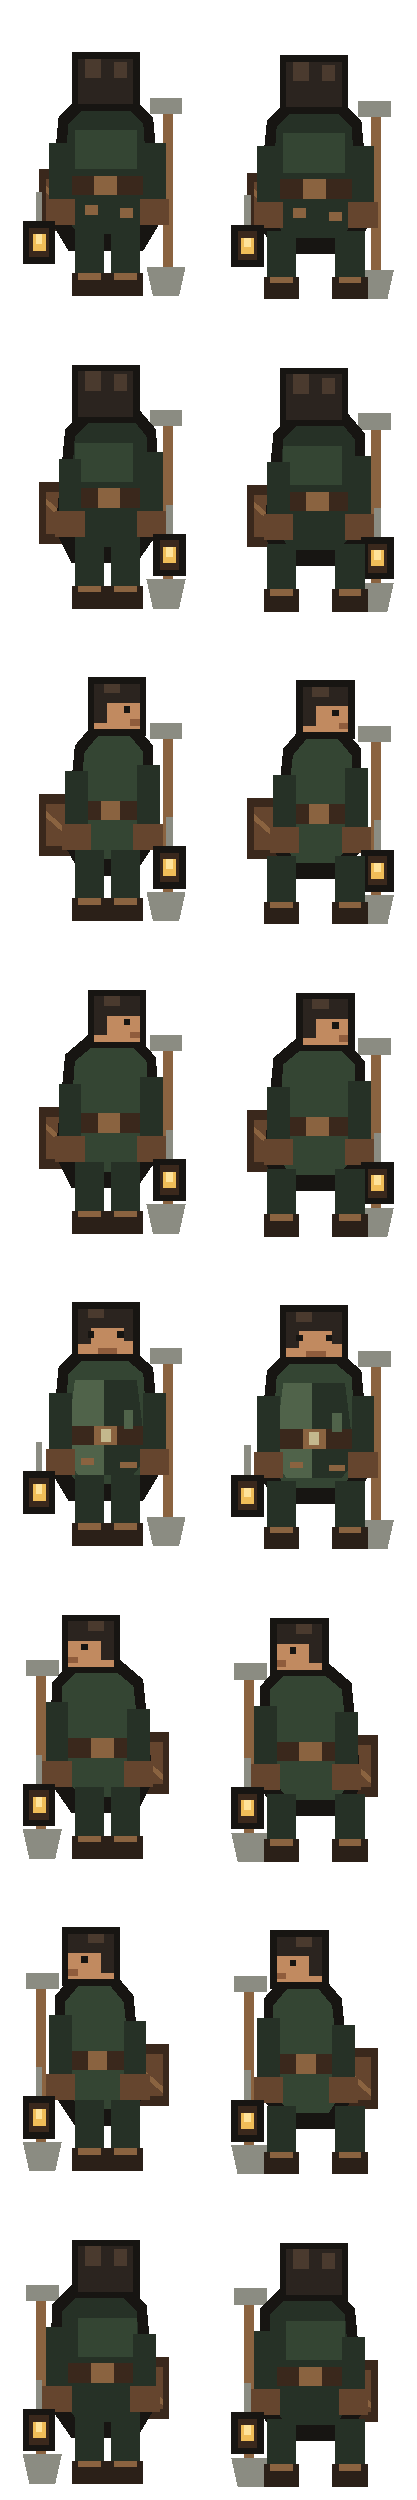
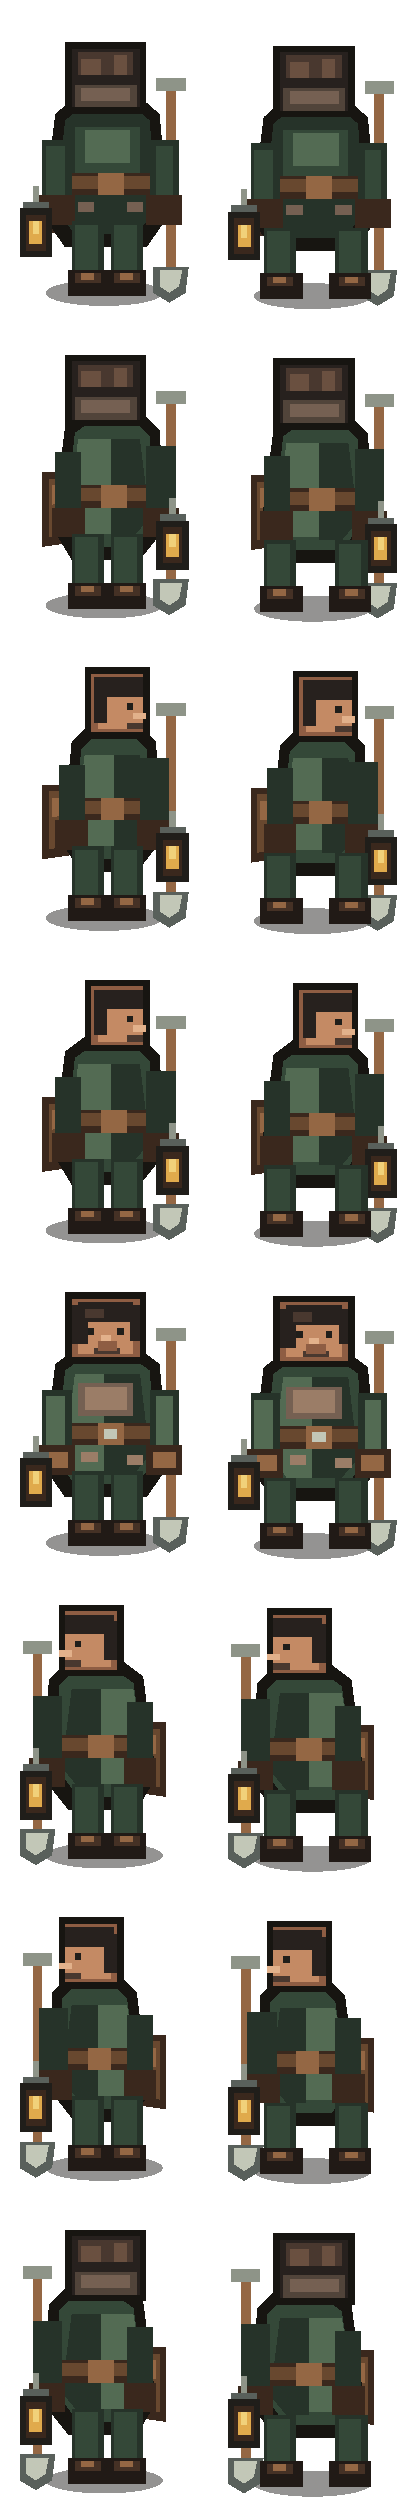
<svg xmlns="http://www.w3.org/2000/svg" width="128" height="768" viewBox="0 0 128 768" shape-rendering="crispEdges">
  <style>
- .o{fill:#171512}.sh{fill:#25241f}.cd{fill:#263126}.c{fill:#344533}.ch{fill:#50634a}.ld{fill:#3a281c}.l{fill:#65452e}.lh{fill:#8a6340}.sd{fill:#8f5c3c}.s{fill:#c18a60}.shi{fill:#e0b085}.h{fill:#2b241f}.hh{fill:#4a3a2e}.m{fill:#8b8c82}.mh{fill:#c4b88d}.g{fill:#f0bd58}.gh{fill:#ffe39a}.b{fill:#2b2018}
+ .o{fill:#171511}.ink{fill:#201e1a}.coat0{fill:#263329}.coat1{fill:#344838}.coat2{fill:#536b53}.cloth0{fill:#51443a}.cloth1{fill:#756052}.cloth2{fill:#9b7d67}.skin0{fill:#8e5d43}.skin1{fill:#c48a64}.skin2{fill:#e2b18b}.hair0{fill:#27211e}.hair1{fill:#49382f}.hair2{fill:#6a5040}.leather0{fill:#3a281d}.leather1{fill:#68482f}.leather2{fill:#946744}.metal0{fill:#59605b}.metal1{fill:#8e9488}.metal2{fill:#c2c7b7}.gold0{fill:#a96f31}.gold1{fill:#e0aa4c}.gold2{fill:#f1d17a}.boot0{fill:#211a16}.boot1{fill:#453125}.shadow{fill:#11100d;opacity:.45}
</style>
  <defs>
+     <g id="shadow">
+       <ellipse cx="32" cy="90" rx="18" ry="4" class="shadow" />
+     </g>
    <g id="shovelR">
-       <path d="M50 34h3v48h-3z" class="lh" />
-       <path d="M46 30h10v5H46z" class="m" />
-       <path d="M45 82h12l-2 9h-8z" class="m" />
+       <path d="M51 26h3v58h-3z" class="leather2" />
+       <path d="M48 24h9v4h-9z" class="metal1" />
+       <path d="M47 82h11l-1 8-5 3-5-3z" class="metal0" />
+       <path d="M49 83h7l-1 5-3 2-3-2z" class="metal2" />
    </g>
    <g id="shovelL">
-       <path d="M11 34h3v48h-3z" class="lh" />
-       <path d="M8 30h10v5H8z" class="m" />
-       <path d="M7 82h12l-2 9H9z" class="m" />
+       <path d="M10 26h3v58h-3z" class="leather2" />
+       <path d="M7 24h9v4H7z" class="metal1" />
+       <path d="M6 82h11l-1 8-5 3-5-3z" class="metal0" />
+       <path d="M8 83h7l-1 5-3 2-3-2z" class="metal2" />
    </g>
    <g id="lanternL">
-       <path d="M11 59h2v10h-2z" class="m" />
-       <path d="M7 68h10v13H7z" class="o" />
-       <path d="M9 70h6v9H9z" class="ld" />
-       <path d="M10 72h4v5h-4z" class="g" />
-       <path d="M11 72h2v3h-2z" class="gh" />
+       <path d="M10 57h2v8h-2z" class="metal1" />
+       <path d="M6 64h10v15H6z" class="ink" />
+       <path d="M8 66h6v11H8z" class="leather0" />
+       <path d="M9 68h4v7H9z" class="gold1" />
+       <path d="M10 68h2v4h-2z" class="gold2" />
+       <path d="M7 62h8v2H7z" class="metal0" />
    </g>
    <g id="lanternR">
-       <path d="M51 59h2v10h-2z" class="m" />
-       <path d="M47 68h10v13H47z" class="o" />
-       <path d="M49 70h6v9H49z" class="ld" />
-       <path d="M50 72h4v5h-4z" class="g" />
-       <path d="M51 72h2v3h-2z" class="gh" />
+       <path d="M52 57h2v8h-2z" class="metal1" />
+       <path d="M48 64h10v15H48z" class="ink" />
+       <path d="M50 66h6v11H50z" class="leather0" />
+       <path d="M51 68h4v7H51z" class="gold1" />
+       <path d="M52 68h2v4h-2z" class="gold2" />
+       <path d="M49 62h8v2H49z" class="metal0" />
    </g>
    <g id="satL">
-       <path d="M12 52h13v19H12z" class="ld" />
-       <path d="M14 55h9v13h-9z" class="l" />
-       <path d="M14 57l9 8v2l-9-8z" class="lh" />
+       <path d="M13 49h12l2 21-14 2z" class="leather0" />
+       <path d="M15 51h9l1 16-10 2z" class="leather1" />
+       <path d="M16 53h7l1 5-8 1z" class="leather2" />
+       <path d="M17 61h6v2h-6z" class="gold0" />
    </g>
    <g id="satR">
-       <path d="M39 52h13v19H39z" class="ld" />
-       <path d="M41 55h9v13H41z" class="l" />
-       <path d="M41 57l9 8v2l-9-8z" class="lh" />
+       <path d="M39 49h12v23l-14-2z" class="leather0" />
+       <path d="M41 51h8v18l-10-2z" class="leather1" />
+       <path d="M42 53h6v6l-8-1z" class="leather2" />
+       <path d="M41 61h6v2h-6z" class="gold0" />
    </g>
    <g id="legsIdle">
-       <path d="M23 69h9v17h-9zM34 69h9v17h-9z" class="cd" />
-       <path d="M22 84h11v7H22zM33 84h11v7H33z" class="b" />
-       <path d="M24 84h7v2h-7zM35 84h7v2h-7z" class="lh" />
+       <path d="M22 68h10v17H22zM34 68h10v17H34z" class="coat0" />
+       <path d="M23 69h7v14h-7zM35 69h7v14h-7z" class="coat1" />
+       <path d="M21 83h12v8H21zM33 83h12v8H33z" class="boot0" />
+       <path d="M23 84h8v3h-8zM35 84h8v3h-8z" class="boot1" />
+       <path d="M25 84h4v2h-4zM37 84h4v2h-4z" class="leather2" />
    </g>
    <g id="legsWalk">
-       <path d="M18 70h9v16h-9zM39 70h9v16h-9z" class="cd" />
-       <path d="M17 84h11v7H17zM38 84h11v7H38z" class="b" />
-       <path d="M19 84h7v2h-7zM40 84h7v2h-7z" class="lh" />
-     </g>
-     <g id="frontBody">
-       <path d="M18 36l6-6h16l7 6 3 31-6 10H21l-6-10z" class="o" />
-       <path d="M21 38l5-5h12l6 5 2 27-5 7H24l-5-7z" class="c" />
-       <path d="M23 40h9v29h-8l-4-5z" class="ch" />
-       <path d="M32 40h10l3 24-4 5h-9z" class="cd" />
-       <path d="M20 54h25v6H20z" class="ld" />
-       <path d="M29 54h7v6h-7z" class="lh" />
-       <path d="M31 55h3v4h-3z" class="mh" />
-       <path d="M15 44h7v20h-7zM44 44h7v20h-7z" class="cd" />
-       <path d="M14 61h9v8h-9zM43 61h9v8h-9z" class="l" />
-       <path d="M24 46h4v8h-4zM38 49h3v6h-3z" class="ch" />
-       <path d="M25 64h4v2h-4zM37 65h5v2h-5z" class="lh" />
-     </g>
-     <g id="backBody">
-       <path d="M18 36l7-7h15l7 7 3 31-6 10H21l-6-10z" class="o" />
-       <path d="M21 38l6-6h11l6 6 2 27-5 7H24l-5-7z" class="cd" />
-       <path d="M23 40h19v12H23z" class="c" />
-       <path d="M20 54h25v6H20z" class="ld" />
-       <path d="M29 54h7v6h-7z" class="lh" />
-       <path d="M15 44h7v20h-7zM44 44h7v20h-7z" class="cd" />
-       <path d="M14 61h9v8h-9zM43 61h9v8h-9z" class="l" />
-       <path d="M26 63h4v3h-4zM37 64h4v3h-4z" class="lh" />
-     </g>
-     <g id="headFront">
-       <path d="M22 16h21v18H22z" class="o" />
-       <path d="M24 18h17v14H24z" class="s" />
-       <path d="M24 18h17v6H24z" class="h" />
-       <path d="M24 20h4v9h-4zM38 20h3v8h-3z" class="h" />
-       <path d="M27 25h2v2h-2zM36 25h2v2h-2z" class="o" />
-       <path d="M30 30h6v2h-6z" class="sd" />
-       <path d="M27 18h5v3h-5z" class="hh" />
-     </g>
-     <g id="headBack">
-       <path d="M22 16h21v18H22z" class="o" />
-       <path d="M24 18h17v14H24z" class="h" />
-       <path d="M26 18h5v6h-5zM35 19h4v5h-4z" class="hh" />
-     </g>
-     <g id="headR">
-       <path d="M27 16h18v18H27z" class="o" />
-       <path d="M29 18h14v14H29z" class="s" />
-       <path d="M29 18h14v6H29z" class="h" />
-       <path d="M29 20h4v10h-4z" class="h" />
-       <path d="M38 25h2v2h-2z" class="o" />
-       <path d="M40 29h3v2h-3z" class="sd" />
-       <path d="M32 18h5v3h-5z" class="hh" />
-     </g>
-     <g id="headL">
-       <path d="M19 16h18v18H19z" class="o" />
-       <path d="M21 18h14v14H21z" class="s" />
-       <path d="M21 18h14v6H21z" class="h" />
-       <path d="M31 20h4v10h-4z" class="h" />
-       <path d="M25 25h2v2h-2z" class="o" />
-       <path d="M21 29h3v2h-3z" class="sd" />
-       <path d="M27 18h5v3h-5z" class="hh" />
+       <path d="M17 69h10v16H17zM39 69h10v16H39z" class="coat0" />
+       <path d="M18 70h7v13h-7zM40 70h7v13h-7z" class="coat1" />
+       <path d="M16 83h13v8H16zM37 83h13v8H37z" class="boot0" />
+       <path d="M18 84h8v3h-8zM40 84h8v3h-8z" class="boot1" />
+       <path d="M20 84h4v2h-4zM42 84h4v2h-4z" class="leather2" />
+     </g>
+     <g id="headS">
+       <path d="M20 13h25v22H20z" class="o" />
+       <path d="M22 15h21v18H22z" class="skin0" />
+       <path d="M24 16h17v16H24z" class="skin1" />
+       <path d="M24 16h17v6H24z" class="hair0" />
+       <path d="M22 17h5v12h-5zM40 17h3v11h-3z" class="hair0" />
+       <path d="M26 18h6v3h-6z" class="hair1" />
+       <path d="M27 24h2v2h-2zM36 24h2v2h-2z" class="ink" />
+       <path d="M31 26h3v2h-3z" class="skin2" />
+       <path d="M29 30h8v2h-8z" class="hair1" />
+       <path d="M30 28h6v3h-6z" class="skin0" />
+     </g>
+     <g id="headN">
+       <path d="M20 13h25v22H20z" class="o" />
+       <path d="M22 15h21v18H22z" class="hair0" />
+       <path d="M24 16h17v7H24z" class="hair1" />
+       <path d="M25 18h6v5h-6zM35 17h4v6h-4z" class="hair2" />
+       <path d="M23 26h19v7H23z" class="cloth0" />
+       <path d="M25 27h15v4H25z" class="cloth1" />
+     </g>
+     <g id="headE">
+       <path d="M26 13h20v22H26z" class="o" />
+       <path d="M28 15h16v18H28z" class="skin0" />
+       <path d="M30 16h14v16H30z" class="skin1" />
+       <path d="M29 16h15v6H29z" class="hair0" />
+       <path d="M29 18h4v12h-4z" class="hair0" />
+       <path d="M39 24h2v2h-2z" class="ink" />
+       <path d="M41 27h4v2h-4z" class="skin2" />
+       <path d="M39 30h5v2h-5z" class="hair1" />
+     </g>
+     <g id="headW">
+       <path d="M18 13h20v22H18z" class="o" />
+       <path d="M20 15h16v18H20z" class="skin0" />
+       <path d="M20 16h14v16H20z" class="skin1" />
+       <path d="M20 16h15v6H20z" class="hair0" />
+       <path d="M32 18h4v12h-4z" class="hair0" />
+       <path d="M23 24h2v2h-2z" class="ink" />
+       <path d="M18 27h4v2h-4z" class="skin2" />
+       <path d="M20 30h5v2h-5z" class="hair1" />
+     </g>
+     <g id="torsoS">
+       <path d="M17 35l8-6h16l8 6 3 31-7 10H20l-7-10z" class="o" />
+       <path d="M20 37l7-5h12l7 5 2 27-6 8H23l-6-8z" class="coat1" />
+       <path d="M23 38h9v31h-8l-4-6z" class="coat2" />
+       <path d="M32 38h11l3 25-5 6h-9z" class="coat0" />
+       <path d="M24 41h17v10H24z" class="cloth1" />
+       <path d="M26 42h13v7H26z" class="cloth2" />
+       <path d="M20 53h28v7H20z" class="leather0" />
+       <path d="M22 54h24v4H22z" class="leather1" />
+       <path d="M30 53h8v7h-8z" class="leather2" />
+       <path d="M32 55h4v3h-4z" class="metal2" />
+       <path d="M13 43h9v20h-9zM46 43h9v20h-9z" class="coat0" />
+       <path d="M14 45h6v16h-6zM48 45h5v16h-5z" class="coat2" />
+       <path d="M12 60h11v9H12zM45 60h11v9H45z" class="leather0" />
+       <path d="M14 62h7v5h-7zM47 62h7v5h-7z" class="leather2" />
+       <path d="M25 62h5v3h-5zM39 63h5v3h-5z" class="cloth2" />
+     </g>
+     <g id="torsoN">
+       <path d="M17 35l8-7h16l8 7 3 31-7 10H20l-7-10z" class="o" />
+       <path d="M20 37l7-6h12l7 6 2 27-6 8H23l-6-8z" class="coat0" />
+       <path d="M23 39h20v14H23z" class="coat1" />
+       <path d="M26 40h14v10H26z" class="coat2" />
+       <path d="M20 53h28v7H20z" class="leather0" />
+       <path d="M22 54h24v4H22z" class="leather1" />
+       <path d="M30 53h8v7h-8z" class="leather2" />
+       <path d="M13 43h9v20h-9zM46 43h9v20h-9z" class="coat0" />
+       <path d="M14 45h6v16h-6zM48 45h5v16h-5z" class="coat1" />
+       <path d="M12 60h11v9H12zM45 60h11v9H45z" class="leather0" />
+       <path d="M24 62h5v3h-5zM39 62h5v3h-5z" class="cloth1" />
+     </g>
+     <g id="torsoSE">
+       <path d="M20 35l8-6h14l7 7 2 30-8 10H22l-6-10z" class="o" />
+       <path d="M23 37l7-5h10l6 6 1 26-6 8H25l-5-8z" class="coat1" />
+       <path d="M24 39h10v29h-9l-4-5z" class="coat2" />
+       <path d="M34 39h9l3 24-5 6h-7z" class="coat0" />
+       <path d="M22 53h27v7H22z" class="leather0" />
+       <path d="M25 54h21v4H25z" class="leather1" />
+       <path d="M31 53h8v7h-8z" class="leather2" />
+       <path d="M17 43h8v20h-8zM45 41h9v22h-9z" class="coat0" />
+       <path d="M16 60h10v9H16zM44 60h11v9H44z" class="leather0" />
+     </g>
+     <g id="torsoSW">
+       <path d="M15 36l7-7h14l8 6 4 31-6 10H21l-8-10z" class="o" />
+       <path d="M18 38l6-6h10l7 5 4 27-5 8H24l-6-8z" class="coat1" />
+       <path d="M22 39h9v30h-7l-5-6z" class="coat0" />
+       <path d="M31 39h10l4 24-5 5h-9z" class="coat2" />
+       <path d="M15 53h27v7H15z" class="leather0" />
+       <path d="M18 54h21v4H18z" class="leather1" />
+       <path d="M27 53h8v7h-8z" class="leather2" />
+       <path d="M10 41h9v22h-9zM39 43h8v20h-8z" class="coat0" />
+       <path d="M9 60h11v9H9zM38 60h10v9H38z" class="leather0" />
+     </g>
+     <g id="torsoE">
+       <path d="M22 36l7-7h12l7 7 1 31-7 9H25l-6-9z" class="o" />
+       <path d="M25 38l6-6h8l6 6 1 27-5 7H27l-5-7z" class="coat1" />
+       <path d="M26 40h9v28h-8l-4-5z" class="coat2" />
+       <path d="M35 40h8l3 23-5 6h-6z" class="coat0" />
+       <path d="M22 53h25v7H22z" class="leather0" />
+       <path d="M25 54h19v4H25z" class="leather1" />
+       <path d="M31 53h7v7h-7z" class="leather2" />
+       <path d="M18 43h8v20h-8zM43 41h9v22h-9z" class="coat0" />
+       <path d="M17 60h10v9H17zM42 60h11v9H42z" class="leather0" />
+     </g>
+     <g id="torsoW">
+       <path d="M16 36l7-7h12l7 7 4 31-6 9H23l-7-9z" class="o" />
+       <path d="M19 38l6-6h8l6 6 4 27-5 7H24l-5-7z" class="coat1" />
+       <path d="M22 40h8v29h-6l-5-6z" class="coat0" />
+       <path d="M30 40h9l4 23-5 5h-8z" class="coat2" />
+       <path d="M17 53h25v7H17z" class="leather0" />
+       <path d="M20 54h19v4H20z" class="leather1" />
+       <path d="M27 53h7v7h-7z" class="leather2" />
+       <path d="M12 41h9v22h-9zM39 43h8v20h-8z" class="coat0" />
+       <path d="M11 60h11v9H11zM38 60h10v9H38z" class="leather0" />
    </g>
    <g id="d_s">
      <use href="#shovelR" />
-       <use href="#frontBody" />
-       <use href="#headFront" />
+       <use href="#torsoS" />
+       <use href="#headS" />
      <use href="#lanternL" />
    </g>
    <g id="d_se">
      <use href="#shovelR" />
      <use href="#satL" />
-       <path d="M20 36l7-6h15l6 7 1 30-7 10H22l-5-10z" class="o" />
-       <path d="M23 38l6-5h11l5 5 1 27-6 7H25l-4-7z" class="c" />
-       <path d="M22 54h25v6H22z" class="ld" />
-       <path d="M30 54h7v6h-7z" class="lh" />
-       <path d="M18 45h7v19h-7zM43 43h7v21h-7z" class="cd" />
-       <path d="M17 61h9v8h-9zM42 61h9v8h-9z" class="l" />
-       <use href="#headR" />
+       <use href="#torsoSE" />
+       <use href="#headE" />
      <use href="#lanternR" />
    </g>
    <g id="d_e">
      <use href="#shovelR" />
      <use href="#satL" />
-       <path d="M23 37l6-7h12l6 7v31l-6 9H25l-5-9z" class="o" />
-       <path d="M26 39l5-6h8l5 6v27l-5 6H27l-4-6z" class="c" />
-       <path d="M23 54h23v6H23z" class="ld" />
-       <path d="M31 54h6v6h-6z" class="lh" />
-       <path d="M20 45h7v19h-7zM42 43h7v21h-7z" class="cd" />
-       <path d="M19 61h9v8h-9zM41 61h9v8h-9z" class="l" />
-       <use href="#headR" />
+       <use href="#torsoE" />
+       <use href="#headE" />
      <use href="#lanternR" />
    </g>
    <g id="d_ne">
      <use href="#shovelR" />
      <use href="#satL" />
-       <path d="M20 36l7-7h15l6 7 1 31-7 10H22l-5-10z" class="o" />
-       <path d="M23 38l6-6h11l5 6 1 27-6 7H25l-4-7z" class="cd" />
-       <path d="M23 40h18v12H23z" class="c" />
-       <path d="M22 54h25v6H22z" class="ld" />
-       <path d="M30 54h7v6h-7z" class="lh" />
-       <path d="M18 45h7v19h-7zM43 43h7v21h-7z" class="cd" />
-       <path d="M17 61h9v8h-9zM42 61h9v8h-9z" class="l" />
-       <use href="#headBack" />
+       <use href="#torsoSE" />
+       <use href="#headN" />
      <use href="#lanternR" />
    </g>
    <g id="d_n">
      <use href="#shovelR" />
      <use href="#satL" />
-       <use href="#backBody" />
-       <use href="#headBack" />
+       <use href="#torsoN" />
+       <use href="#headN" />
      <use href="#lanternL" />
    </g>
    <g id="d_nw">
      <use href="#shovelL" />
      <use href="#satR" />
-       <path d="M16 36l7-7h15l7 7 3 31-6 10H22l-7-10z" class="o" />
-       <path d="M19 38l6-6h11l6 6 2 27-5 7H24l-5-7z" class="cd" />
-       <path d="M24 40h18v12H24z" class="c" />
-       <path d="M18 54h25v6H18z" class="ld" />
-       <path d="M28 54h7v6h-7z" class="lh" />
-       <path d="M14 43h7v21h-7zM41 45h7v19h-7z" class="cd" />
-       <path d="M13 61h9v8h-9zM40 61h9v8h-9z" class="l" />
-       <use href="#headBack" />
+       <use href="#torsoSW" />
+       <use href="#headN" />
      <use href="#lanternL" />
    </g>
    <g id="d_w">
      <use href="#shovelL" />
      <use href="#satR" />
-       <path d="M17 37l6-7h12l6 7 3 31-5 9H23l-6-9z" class="o" />
-       <path d="M20 39l5-6h8l5 6 3 27-4 6H25l-5-6z" class="c" />
-       <path d="M18 54h23v6H18z" class="ld" />
-       <path d="M27 54h6v6h-6z" class="lh" />
-       <path d="M15 43h7v21h-7zM38 45h7v19h-7z" class="cd" />
-       <path d="M14 61h9v8h-9zM37 61h9v8h-9z" class="l" />
-       <use href="#headL" />
+       <use href="#torsoW" />
+       <use href="#headW" />
      <use href="#lanternL" />
    </g>
    <g id="d_sw">
      <use href="#shovelL" />
      <use href="#satR" />
-       <path d="M16 37l6-7h15l7 6 3 31-5 10H22l-7-10z" class="o" />
-       <path d="M19 38l5-5h11l6 5 3 27-4 7H25l-6-7z" class="c" />
-       <path d="M18 54h25v6H18z" class="ld" />
-       <path d="M28 54h7v6h-7z" class="lh" />
-       <path d="M14 43h7v21h-7zM39 45h7v19h-7z" class="cd" />
-       <path d="M13 61h9v8h-9zM38 61h9v8h-9z" class="l" />
-       <use href="#headL" />
+       <use href="#torsoSW" />
+       <use href="#headW" />
      <use href="#lanternL" />
    </g>
  </defs>
  <g transform="translate(0 0)">
+     <use href="#shadow" />
    <use href="#d_n" />
    <use href="#legsIdle" />
  </g>
  <g transform="translate(64 1)">
+     <use href="#shadow" />
    <use href="#d_n" />
    <use href="#legsWalk" />
  </g>
  <g transform="translate(0 96)">
+     <use href="#shadow" />
    <use href="#d_ne" />
    <use href="#legsIdle" />
  </g>
  <g transform="translate(64 97)">
+     <use href="#shadow" />
    <use href="#d_ne" />
    <use href="#legsWalk" />
  </g>
  <g transform="translate(0 192)">
+     <use href="#shadow" />
    <use href="#d_e" />
    <use href="#legsIdle" />
  </g>
  <g transform="translate(64 193)">
+     <use href="#shadow" />
    <use href="#d_e" />
    <use href="#legsWalk" />
  </g>
  <g transform="translate(0 288)">
+     <use href="#shadow" />
    <use href="#d_se" />
    <use href="#legsIdle" />
  </g>
  <g transform="translate(64 289)">
+     <use href="#shadow" />
    <use href="#d_se" />
    <use href="#legsWalk" />
  </g>
  <g transform="translate(0 384)">
+     <use href="#shadow" />
    <use href="#d_s" />
    <use href="#legsIdle" />
  </g>
  <g transform="translate(64 385)">
+     <use href="#shadow" />
    <use href="#d_s" />
    <use href="#legsWalk" />
  </g>
  <g transform="translate(0 480)">
+     <use href="#shadow" />
    <use href="#d_sw" />
    <use href="#legsIdle" />
  </g>
  <g transform="translate(64 481)">
+     <use href="#shadow" />
    <use href="#d_sw" />
    <use href="#legsWalk" />
  </g>
  <g transform="translate(0 576)">
+     <use href="#shadow" />
    <use href="#d_w" />
    <use href="#legsIdle" />
  </g>
  <g transform="translate(64 577)">
+     <use href="#shadow" />
    <use href="#d_w" />
    <use href="#legsWalk" />
  </g>
  <g transform="translate(0 672)">
+     <use href="#shadow" />
    <use href="#d_nw" />
    <use href="#legsIdle" />
  </g>
  <g transform="translate(64 673)">
+     <use href="#shadow" />
    <use href="#d_nw" />
    <use href="#legsWalk" />
  </g>
</svg>
